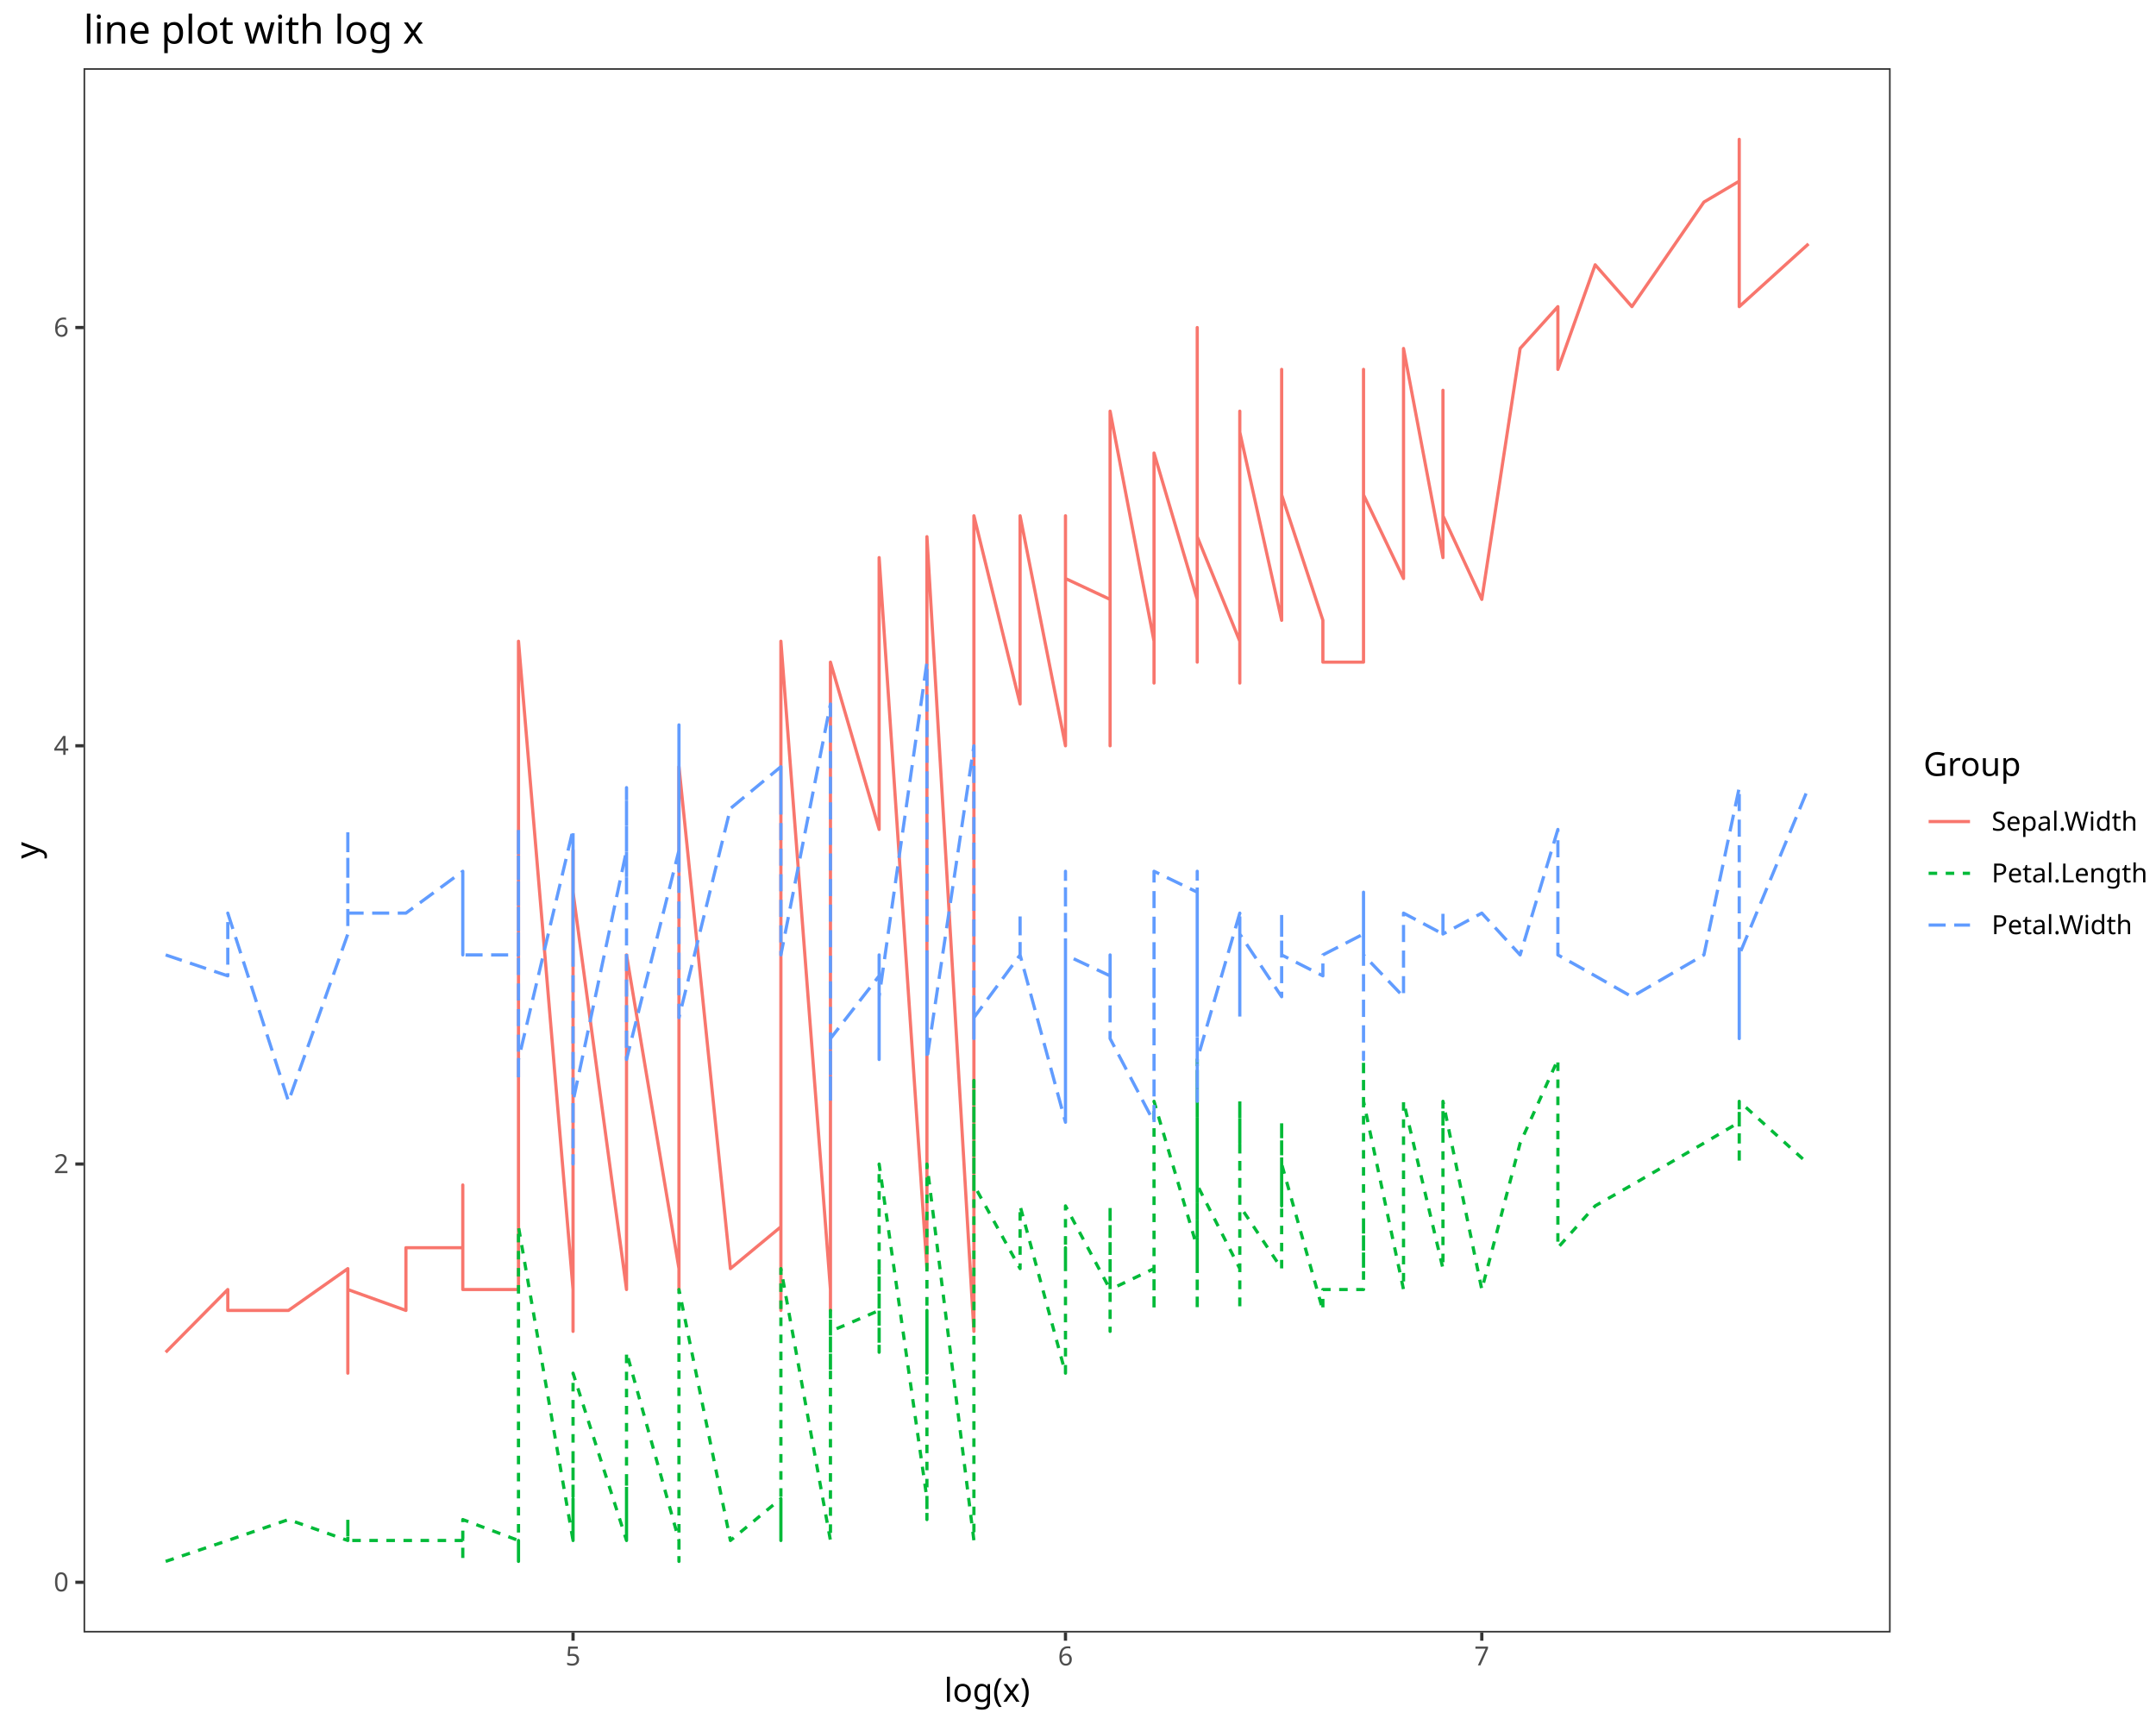
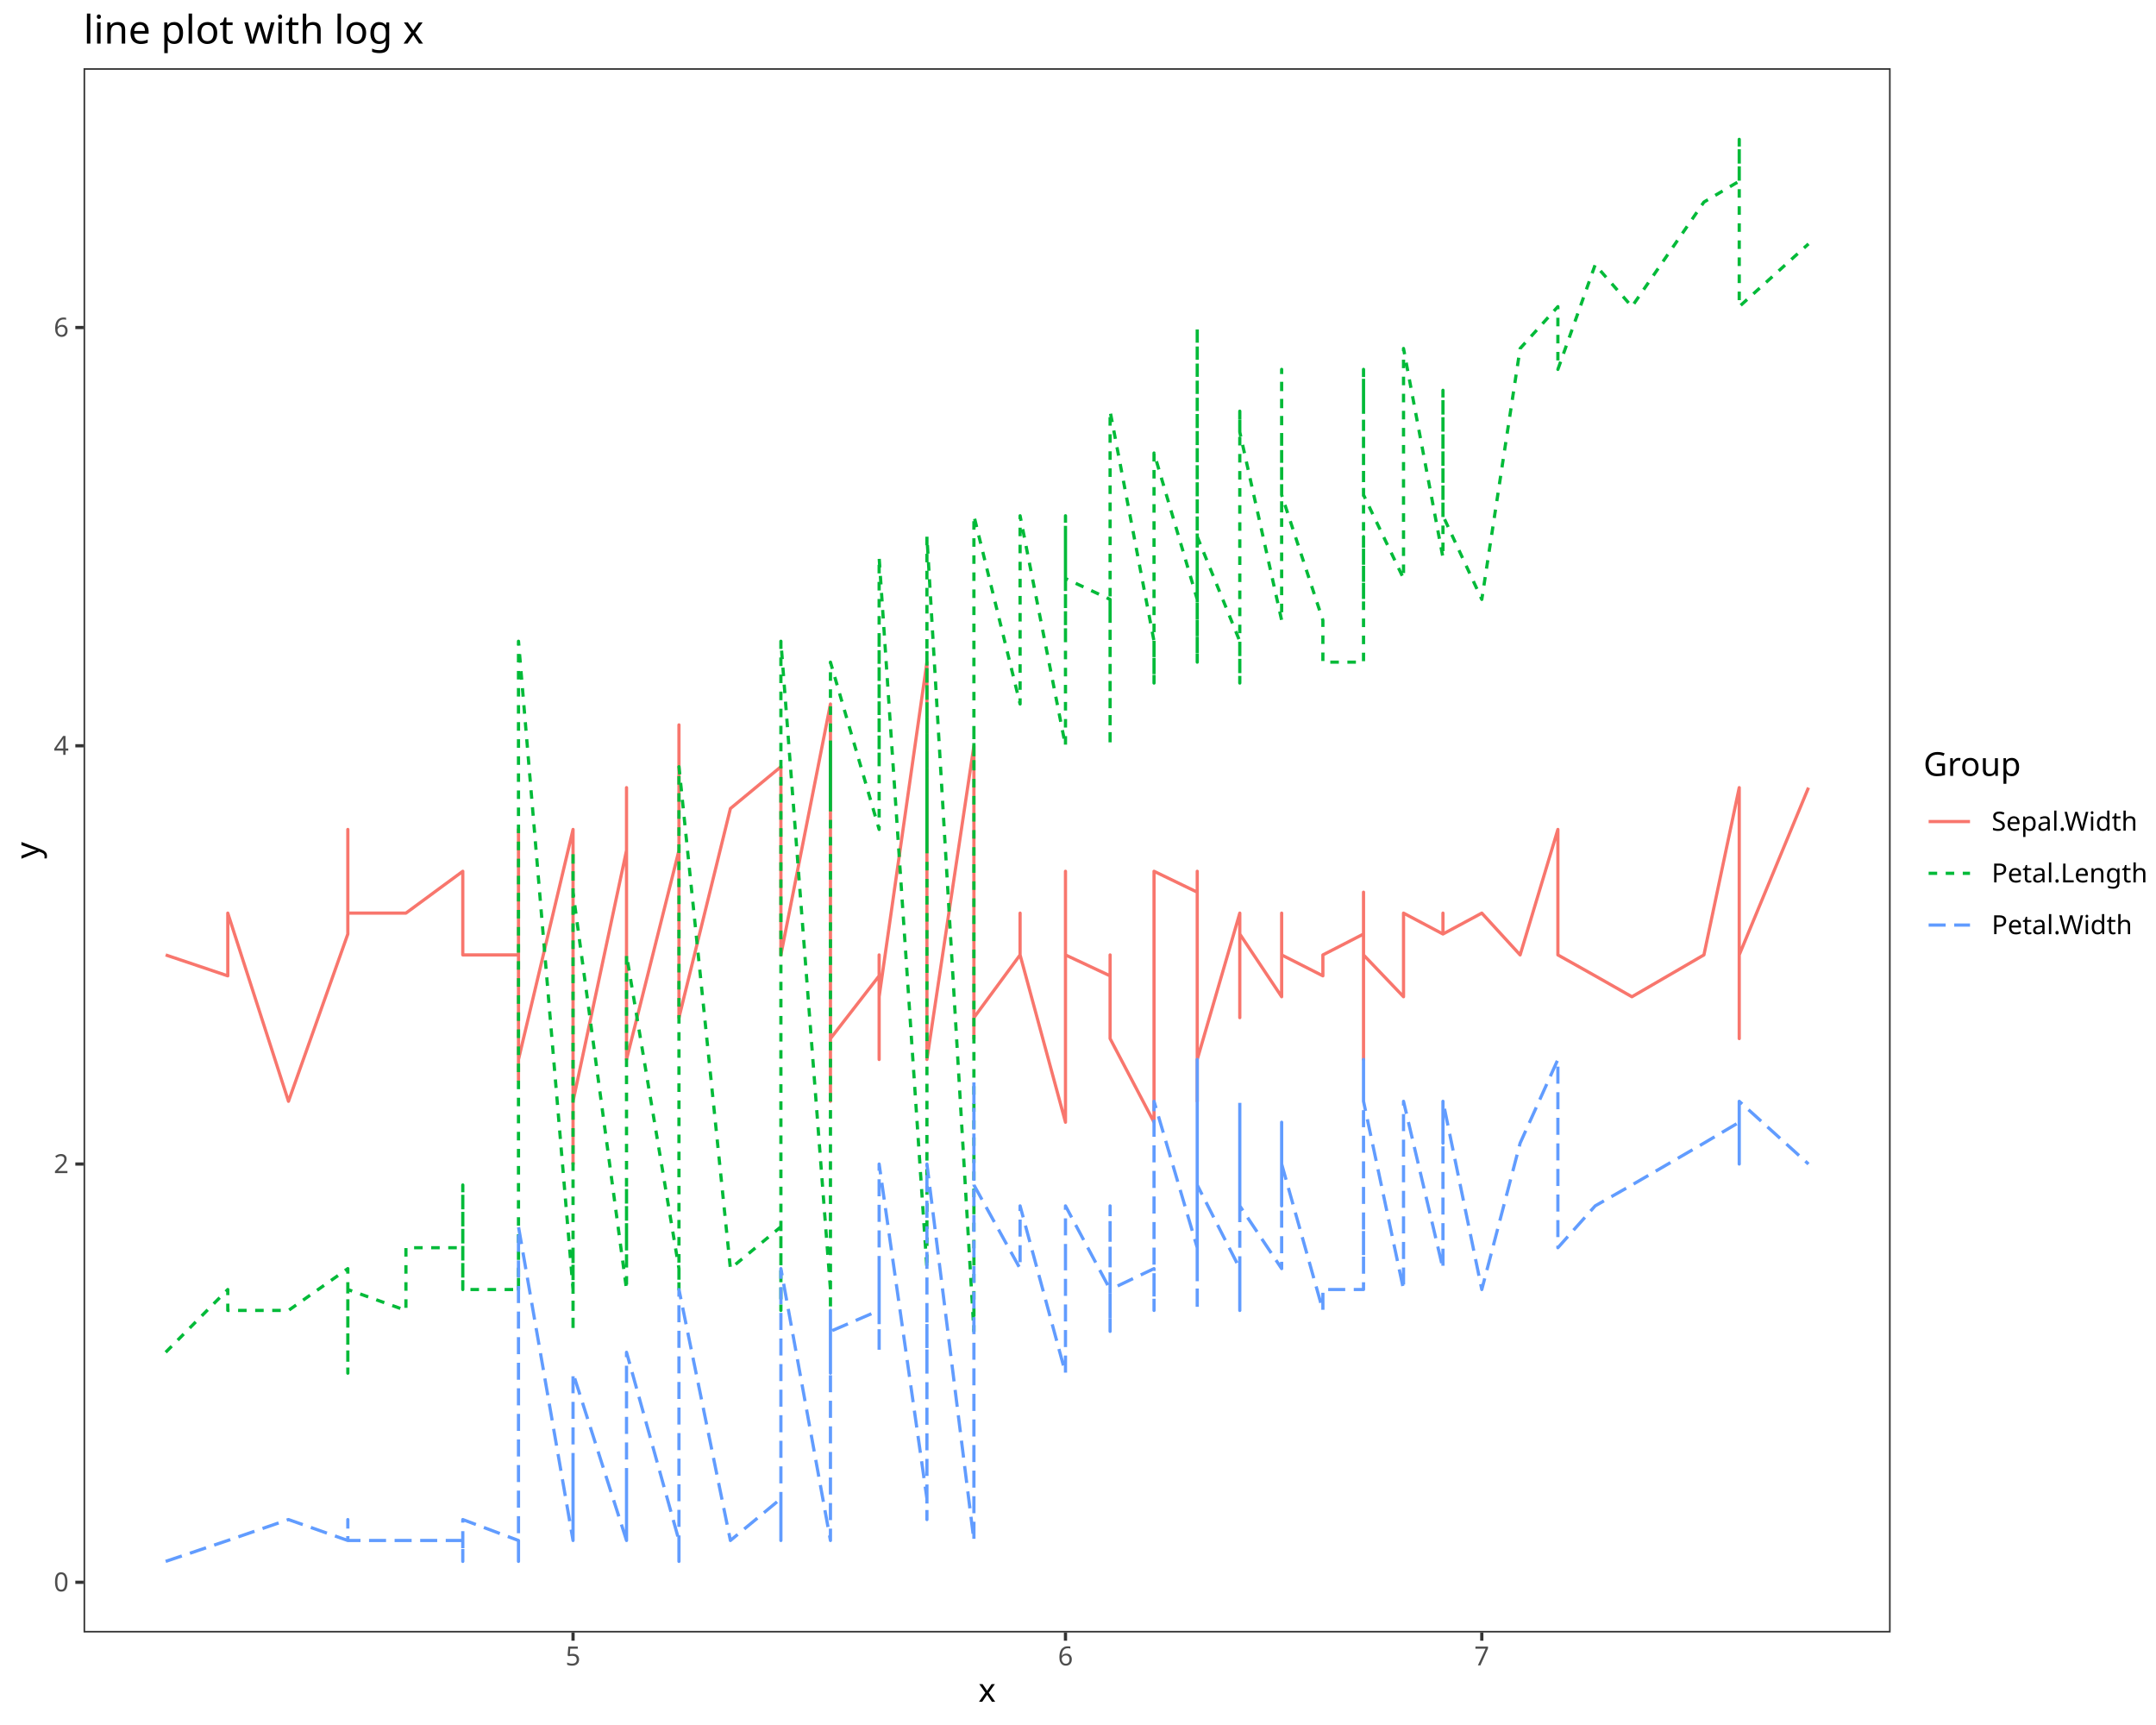
<svg xmlns="http://www.w3.org/2000/svg" class="svglite" data-engine-version="2.0" width="720.00pt" height="576.00pt" viewBox="0 0 720.00 576.00">
  <defs>
    <style type="text/css">
    .svglite line, .svglite polyline, .svglite polygon, .svglite path, .svglite rect, .svglite circle {
      fill: none;
      stroke: #000000;
      stroke-linecap: round;
      stroke-linejoin: round;
      stroke-miterlimit: 10.00;
    }
  </style>
  </defs>
  <rect width="100%" height="100%" style="stroke: none; fill: #FFFFFF;" />
  <defs>
    <clipPath id="cpMC4wMHw3MjAuMDB8MC4wMHw1NzYuMDA=">
      <rect x="0.00" y="0.00" width="720.00" height="576.00" />
    </clipPath>
  </defs>
  <g clip-path="url(#cpMC4wMHw3MjAuMDB8MC4wMHw1NzYuMDA=)">
    <rect x="0.00" y="0.00" width="720.00" height="576.00" style="stroke-width: 1.07; stroke: #FFFFFF; fill: #FFFFFF;" />
  </g>
  <defs>
    <clipPath id="cpMjcuOTB8NjMxLjM4fDIyLjc4fDU0NS4xMQ==">
      <rect x="27.90" y="22.78" width="603.48" height="522.33" />
    </clipPath>
  </defs>
  <g clip-path="url(#cpMjcuOTB8NjMxLjM4fDIyLjc4fDU0NS4xMQ==)">
    <rect x="27.90" y="22.78" width="603.48" height="522.33" style="stroke-width: 1.07; stroke: none; fill: #FFFFFF;" />
-     <polyline points="55.33,451.54 76.07,430.59 76.07,437.57 76.07,437.57 96.34,437.57 116.16,423.61 116.16,430.59 116.16,458.52 116.16,430.59 135.56,437.57 135.56,416.63 154.55,416.63 154.55,430.59 154.55,395.68 154.55,416.63 154.55,430.59 173.15,430.59 173.15,423.61 173.15,423.61 173.15,430.59 173.15,297.91 173.15,214.12 191.37,430.59 191.37,423.61 191.37,416.63 191.37,416.63 191.37,444.56 191.37,437.57 191.37,416.63 191.37,430.59 191.37,283.95 191.37,297.91 209.23,430.59 209.23,430.59 209.23,423.61 209.23,423.61 209.23,409.64 209.23,423.61 209.23,395.68 209.23,416.63 209.23,318.86 226.74,423.61 226.74,430.59 226.74,423.61 226.74,256.02 243.92,423.61 260.78,409.64 260.78,423.61 260.78,437.57 260.78,409.64 260.78,423.61 260.78,214.12 277.33,430.59 277.33,437.57 277.33,249.03 277.33,263.00 277.33,269.98 277.33,249.03 277.33,221.10 293.59,276.96 293.59,214.12 293.59,256.02 293.59,242.05 293.59,235.07 293.59,186.19 309.55,423.61 309.55,409.64 309.55,214.12 309.55,283.95 309.55,235.07 309.55,235.07 309.55,242.05 309.55,179.20 325.24,444.56 325.24,242.05 325.24,256.02 325.24,249.03 325.24,172.22 325.24,172.22 325.24,172.22 340.66,235.07 340.66,193.17 340.66,172.22 355.82,249.03 355.82,214.12 355.82,172.22 355.82,214.12 355.82,179.20 355.82,193.17 370.72,200.15 370.72,249.03 370.72,200.15 370.72,207.13 370.72,186.19 370.72,137.30 385.39,214.12 385.39,228.08 385.39,193.17 385.39,151.27 399.82,200.15 399.82,186.19 399.82,221.10 399.82,109.37 399.82,137.30 399.82,186.19 399.82,172.22 399.82,137.30 399.82,179.20 414.03,214.12 414.03,228.08 414.03,158.25 414.03,158.25 414.03,137.30 414.03,137.30 414.03,144.29 428.01,207.13 428.01,123.34 428.01,172.22 428.01,144.29 428.01,165.24 441.78,207.13 441.78,221.10 455.35,221.10 455.35,179.20 455.35,200.15 455.35,123.34 455.35,130.32 455.35,137.30 455.35,130.32 455.35,165.24 468.71,193.17 468.71,144.29 468.71,116.36 481.88,186.19 481.88,130.32 481.88,151.27 481.88,172.22 494.85,200.15 507.65,116.36 520.26,102.39 520.26,109.37 520.26,123.34 532.71,88.42 544.98,102.39 569.03,67.47 580.82,60.49 580.82,46.53 580.82,60.49 580.82,102.39 603.95,81.44 " style="stroke-width: 1.07; stroke: #F8766D; stroke-linecap: butt;" />
-     <polyline points="55.33,521.37 76.07,514.39 76.07,514.39 76.07,514.39 96.34,507.40 116.16,514.39 116.16,507.40 116.16,514.39 116.16,514.39 135.56,514.39 135.56,514.39 154.55,514.39 154.55,521.37 154.55,514.39 154.55,514.39 154.55,507.40 173.15,514.39 173.15,521.37 173.15,514.39 173.15,521.37 173.15,458.52 173.15,409.64 191.37,514.39 191.37,514.39 191.37,514.39 191.37,500.42 191.37,514.39 191.37,507.40 191.37,486.46 191.37,514.39 191.37,458.52 191.37,458.52 209.23,514.39 209.23,507.40 209.23,507.40 209.23,500.42 209.23,493.44 209.23,514.39 209.23,500.42 209.23,514.39 209.23,451.54 226.74,514.39 226.74,514.39 226.74,521.37 226.74,430.59 243.92,514.39 260.78,500.42 260.78,514.39 260.78,500.42 260.78,514.39 260.78,500.42 260.78,423.61 277.33,514.39 277.33,514.39 277.33,437.57 277.33,451.54 277.33,458.52 277.33,437.57 277.33,444.56 293.59,437.57 293.59,423.61 293.59,451.54 293.59,437.57 293.59,437.57 293.59,388.69 309.55,500.42 309.55,507.40 309.55,437.57 309.55,458.52 309.55,444.56 309.55,437.57 309.55,437.57 309.55,388.69 325.24,514.39 325.24,458.52 325.24,444.56 325.24,444.56 325.24,395.68 325.24,360.76 325.24,395.68 340.66,423.61 340.66,402.66 340.66,402.66 355.82,458.52 355.82,423.61 355.82,416.63 355.82,416.63 355.82,423.61 355.82,402.66 370.72,430.59 370.72,437.57 370.72,444.56 370.72,430.59 370.72,402.66 370.72,430.59 385.39,423.61 385.39,437.57 385.39,402.66 385.39,367.74 399.82,416.63 399.82,423.61 399.82,437.57 399.82,353.78 399.82,402.66 399.82,402.66 399.82,423.61 399.82,360.76 399.82,395.68 414.03,423.61 414.03,437.57 414.03,395.68 414.03,367.74 414.03,381.71 414.03,374.73 414.03,402.66 428.01,423.61 428.01,374.73 428.01,388.69 428.01,402.66 428.01,388.69 441.78,437.57 441.78,430.59 455.35,430.59 455.35,409.64 455.35,423.61 455.35,402.66 455.35,381.71 455.35,360.76 455.35,353.78 455.35,367.74 468.71,430.59 468.71,381.71 468.71,367.74 481.88,423.61 481.88,367.74 481.88,381.71 481.88,367.74 494.85,430.59 507.65,381.71 520.26,353.78 520.26,402.66 520.26,416.63 532.71,402.66 544.98,395.68 569.03,381.71 580.82,374.73 580.82,367.74 580.82,388.69 580.82,367.74 603.95,388.69 " style="stroke-width: 1.07; stroke: #00BA38; stroke-dasharray: 2.85,2.85; stroke-linecap: butt;" />
-     <polyline points="55.33,318.86 76.07,325.85 76.07,318.86 76.07,304.90 96.34,367.74 116.16,311.88 116.16,290.93 116.16,276.96 116.16,304.90 135.56,304.90 135.56,304.90 154.55,290.93 154.55,318.86 154.55,290.93 154.55,311.88 154.55,318.86 173.15,318.86 173.15,311.88 173.15,311.88 173.15,276.96 173.15,360.76 173.15,353.78 191.37,276.96 191.37,290.93 191.37,318.86 191.37,290.93 191.37,304.90 191.37,283.95 191.37,283.95 191.37,297.91 191.37,388.69 191.37,367.74 209.23,283.95 209.23,283.95 209.23,263.00 209.23,269.98 209.23,297.91 209.23,290.93 209.23,263.00 209.23,263.00 209.23,353.78 226.74,283.95 226.74,290.93 226.74,242.05 226.74,339.81 243.92,269.98 260.78,256.02 260.78,269.98 260.78,256.02 260.78,290.93 260.78,290.93 260.78,318.86 277.33,235.07 277.33,283.95 277.33,367.74 277.33,360.76 277.33,360.76 277.33,353.78 277.33,346.80 293.59,325.85 293.59,318.86 293.59,353.78 293.59,318.86 293.59,339.81 293.59,332.83 309.55,221.10 309.55,263.00 309.55,332.83 309.55,346.80 309.55,318.86 309.55,325.85 309.55,332.83 309.55,353.78 325.24,249.03 325.24,339.81 325.24,339.81 325.24,346.80 325.24,339.81 325.24,332.83 325.24,339.81 340.66,318.86 340.66,304.90 340.66,318.86 355.82,374.73 355.82,325.85 355.82,339.81 355.82,290.93 355.82,374.73 355.82,318.86 370.72,325.85 370.72,332.83 370.72,332.83 370.72,318.86 370.72,318.86 370.72,346.80 385.39,374.73 385.39,325.85 385.39,332.83 385.39,290.93 399.82,297.91 399.82,353.78 399.82,367.74 399.82,297.91 399.82,325.85 399.82,339.81 399.82,332.83 399.82,290.93 399.82,353.78 414.03,304.90 414.03,325.85 414.03,339.81 414.03,304.90 414.03,332.83 414.03,332.83 414.03,311.88 428.01,332.83 428.01,318.86 428.01,304.90 428.01,318.86 428.01,318.86 441.78,325.85 441.78,318.86 455.35,311.88 455.35,318.86 455.35,311.88 455.35,353.78 455.35,297.91 455.35,311.88 455.35,297.91 455.35,318.86 468.71,332.83 468.71,318.86 468.71,304.90 481.88,311.88 481.88,304.90 481.88,311.88 481.88,311.88 494.85,304.90 507.65,318.86 520.26,276.96 520.26,304.90 520.26,318.86 532.71,325.85 544.98,332.83 569.03,318.86 580.82,263.00 580.82,346.80 580.82,332.83 580.82,318.86 603.95,263.00 " style="stroke-width: 1.07; stroke: #619CFF; stroke-dasharray: 5.69,2.85; stroke-linecap: butt;" />
+     <polyline points="55.33,318.86 76.07,325.85 76.07,318.86 76.07,304.90 96.34,367.74 116.16,311.88 116.16,290.93 116.16,276.96 116.16,304.90 135.56,304.90 135.56,304.90 154.55,290.93 154.55,318.86 154.55,290.93 154.55,311.88 154.55,318.86 173.15,318.86 173.15,311.88 173.15,311.88 173.15,276.96 173.15,360.76 173.15,353.78 191.37,276.96 191.37,290.93 191.37,318.86 191.37,290.93 191.37,304.90 191.37,283.95 191.37,283.95 191.37,297.91 191.37,388.69 191.37,367.74 209.23,283.95 209.23,283.95 209.23,263.00 209.23,269.98 209.23,297.91 209.23,290.93 209.23,263.00 209.23,263.00 209.23,353.78 226.74,283.95 226.74,290.93 226.74,242.05 226.74,339.81 243.92,269.98 260.78,256.02 260.78,269.98 260.78,256.02 260.78,290.93 260.78,290.93 260.78,318.86 277.33,235.07 277.33,283.95 277.33,367.74 277.33,360.76 277.33,360.76 277.33,353.78 277.33,346.80 293.59,325.85 293.59,318.86 293.59,353.78 293.59,318.86 293.59,339.81 293.59,332.83 309.55,221.10 309.55,263.00 309.55,332.83 309.55,346.80 309.55,318.86 309.55,325.85 309.55,332.83 309.55,353.78 325.24,249.03 325.24,339.81 325.24,339.81 325.24,346.80 325.24,339.81 325.24,332.83 325.24,339.81 340.66,318.86 340.66,304.90 340.66,318.86 355.82,374.73 355.82,325.85 355.82,339.81 355.82,290.93 355.82,374.73 355.82,318.86 370.72,325.85 370.72,332.83 370.72,332.83 370.72,318.86 370.72,318.86 370.72,346.80 385.39,374.73 385.39,325.85 385.39,332.83 385.39,290.93 399.82,297.91 399.82,353.78 399.82,367.74 399.82,297.91 399.82,325.85 399.82,339.81 399.82,332.83 399.82,290.93 399.82,353.78 414.03,304.90 414.03,325.85 414.03,339.81 414.03,304.90 414.03,332.83 414.03,332.83 414.03,311.88 428.01,332.83 428.01,318.86 428.01,304.90 428.01,318.86 428.01,318.86 441.78,325.85 441.78,318.86 455.35,311.88 455.35,318.86 455.35,311.88 455.35,353.78 455.35,297.91 455.35,311.88 455.35,297.91 455.35,318.86 468.71,332.83 468.71,318.86 468.71,304.90 481.88,311.88 481.88,304.90 481.88,311.88 481.88,311.88 494.85,304.90 507.65,318.86 520.26,276.96 520.26,304.90 520.26,318.86 532.71,325.85 544.98,332.83 569.03,318.86 580.82,263.00 580.82,346.80 580.82,332.83 580.82,318.86 603.95,263.00 " style="stroke-width: 1.07; stroke: #F8766D; stroke-linecap: butt;" />
+     <polyline points="55.33,451.54 76.07,430.59 76.07,437.57 76.07,437.57 96.34,437.57 116.16,423.61 116.16,430.59 116.16,458.52 116.16,430.59 135.56,437.57 135.56,416.63 154.55,416.63 154.55,430.59 154.55,395.68 154.55,416.63 154.55,430.59 173.15,430.59 173.15,423.61 173.15,423.61 173.15,430.59 173.15,297.91 173.15,214.12 191.37,430.59 191.37,423.61 191.37,416.63 191.37,416.63 191.37,444.56 191.37,437.57 191.37,416.63 191.37,430.59 191.37,283.95 191.37,297.91 209.23,430.59 209.23,430.59 209.23,423.61 209.23,423.61 209.23,409.64 209.23,423.61 209.23,395.68 209.23,416.63 209.23,318.86 226.74,423.61 226.74,430.59 226.74,423.61 226.74,256.02 243.92,423.61 260.78,409.64 260.78,423.61 260.78,437.57 260.78,409.64 260.78,423.61 260.78,214.12 277.33,430.59 277.33,437.57 277.33,249.03 277.33,263.00 277.33,269.98 277.33,249.03 277.33,221.10 293.59,276.96 293.59,214.12 293.59,256.02 293.59,242.05 293.59,235.07 293.59,186.19 309.55,423.61 309.55,409.64 309.55,214.12 309.55,283.95 309.55,235.07 309.55,235.07 309.55,242.05 309.55,179.20 325.24,444.56 325.24,242.05 325.24,256.02 325.24,249.03 325.24,172.22 325.24,172.22 325.24,172.22 340.66,235.07 340.66,193.17 340.66,172.22 355.82,249.03 355.82,214.12 355.82,172.22 355.82,214.12 355.82,179.20 355.82,193.17 370.72,200.15 370.72,249.03 370.72,200.15 370.72,207.13 370.72,186.19 370.72,137.30 385.39,214.12 385.39,228.08 385.39,193.17 385.39,151.27 399.82,200.15 399.82,186.19 399.82,221.10 399.82,109.37 399.82,137.30 399.82,186.19 399.82,172.22 399.82,137.30 399.82,179.20 414.03,214.12 414.03,228.08 414.03,158.25 414.03,158.25 414.03,137.30 414.03,137.30 414.03,144.29 428.01,207.13 428.01,123.34 428.01,172.22 428.01,144.29 428.01,165.24 441.78,207.13 441.78,221.10 455.35,221.10 455.35,179.20 455.35,200.15 455.35,123.34 455.35,130.32 455.35,137.30 455.35,130.32 455.35,165.24 468.71,193.17 468.71,144.29 468.71,116.36 481.88,186.19 481.88,130.32 481.88,151.27 481.88,172.22 494.85,200.15 507.65,116.36 520.26,102.39 520.26,109.37 520.26,123.34 532.71,88.42 544.98,102.39 569.03,67.47 580.82,60.49 580.82,46.53 580.82,60.49 580.82,102.39 603.95,81.44 " style="stroke-width: 1.07; stroke: #00BA38; stroke-dasharray: 2.85,2.85; stroke-linecap: butt;" />
+     <polyline points="55.33,521.37 76.07,514.39 76.07,514.39 76.07,514.39 96.34,507.40 116.16,514.39 116.16,507.40 116.16,514.39 116.16,514.39 135.56,514.39 135.56,514.39 154.55,514.39 154.55,521.37 154.55,514.39 154.55,514.39 154.55,507.40 173.15,514.39 173.15,521.37 173.15,514.39 173.15,521.37 173.15,458.52 173.15,409.64 191.37,514.39 191.37,514.39 191.37,514.39 191.37,500.42 191.37,514.39 191.37,507.40 191.37,486.46 191.37,514.39 191.37,458.52 191.37,458.52 209.23,514.39 209.23,507.40 209.23,507.40 209.23,500.42 209.23,493.44 209.23,514.39 209.23,500.42 209.23,514.39 209.23,451.54 226.74,514.39 226.74,514.39 226.74,521.37 226.74,430.59 243.92,514.39 260.78,500.42 260.78,514.39 260.78,500.42 260.78,514.39 260.78,500.42 260.78,423.61 277.33,514.39 277.33,514.39 277.33,437.57 277.33,451.54 277.33,458.52 277.33,437.57 277.33,444.56 293.59,437.57 293.59,423.61 293.59,451.54 293.59,437.57 293.59,437.57 293.59,388.69 309.55,500.42 309.55,507.40 309.55,437.57 309.55,458.52 309.55,444.56 309.55,437.57 309.55,437.57 309.55,388.69 325.24,514.39 325.24,458.52 325.24,444.56 325.24,444.56 325.24,395.68 325.24,360.76 325.24,395.68 340.66,423.61 340.66,402.66 340.66,402.66 355.82,458.52 355.82,423.61 355.82,416.63 355.82,416.63 355.82,423.61 355.82,402.66 370.72,430.59 370.72,437.57 370.72,444.56 370.72,430.59 370.72,402.66 370.72,430.59 385.39,423.61 385.39,437.57 385.39,402.66 385.39,367.74 399.82,416.63 399.82,423.61 399.82,437.57 399.82,353.78 399.82,402.66 399.82,402.66 399.82,423.61 399.82,360.76 399.82,395.68 414.03,423.61 414.03,437.57 414.03,395.68 414.03,367.74 414.03,381.71 414.03,374.73 414.03,402.66 428.01,423.61 428.01,374.73 428.01,388.69 428.01,402.66 428.01,388.69 441.78,437.57 441.78,430.59 455.35,430.59 455.35,409.64 455.35,423.61 455.35,402.66 455.35,381.71 455.35,360.76 455.35,353.78 455.35,367.74 468.71,430.59 468.71,381.71 468.71,367.74 481.88,423.61 481.88,367.74 481.88,381.71 481.88,367.74 494.85,430.59 507.65,381.71 520.26,353.78 520.26,402.66 520.26,416.63 532.71,402.66 544.98,395.68 569.03,381.71 580.82,374.73 580.82,367.74 580.82,388.69 580.82,367.74 603.95,388.69 " style="stroke-width: 1.07; stroke: #619CFF; stroke-dasharray: 5.69,2.85; stroke-linecap: butt;" />
    <rect x="27.90" y="22.78" width="603.48" height="522.33" style="stroke-width: 1.07; stroke: #333333;" />
  </g>
  <g clip-path="url(#cpMC4wMHw3MjAuMDB8MC4wMHw1NzYuMDA=)">
    <text x="22.97" y="531.38" text-anchor="end" style="font-size: 8.80px; fill: #4D4D4D; font-family: sans;" textLength="4.89px" lengthAdjust="spacingAndGlyphs">0</text>
    <text x="22.97" y="391.72" text-anchor="end" style="font-size: 8.80px; fill: #4D4D4D; font-family: sans;" textLength="4.89px" lengthAdjust="spacingAndGlyphs">2</text>
    <text x="22.97" y="252.06" text-anchor="end" style="font-size: 8.80px; fill: #4D4D4D; font-family: sans;" textLength="4.89px" lengthAdjust="spacingAndGlyphs">4</text>
    <text x="22.97" y="112.40" text-anchor="end" style="font-size: 8.80px; fill: #4D4D4D; font-family: sans;" textLength="4.89px" lengthAdjust="spacingAndGlyphs">6</text>
    <polyline points="25.16,528.35 27.90,528.35 " style="stroke-width: 1.07; stroke: #333333; stroke-linecap: butt;" />
    <polyline points="25.16,388.69 27.90,388.69 " style="stroke-width: 1.07; stroke: #333333; stroke-linecap: butt;" />
    <polyline points="25.16,249.03 27.90,249.03 " style="stroke-width: 1.07; stroke: #333333; stroke-linecap: butt;" />
    <polyline points="25.16,109.37 27.90,109.37 " style="stroke-width: 1.07; stroke: #333333; stroke-linecap: butt;" />
    <polyline points="191.37,547.85 191.37,545.11 " style="stroke-width: 1.07; stroke: #333333; stroke-linecap: butt;" />
    <polyline points="355.82,547.85 355.82,545.11 " style="stroke-width: 1.07; stroke: #333333; stroke-linecap: butt;" />
    <polyline points="494.85,547.85 494.85,545.11 " style="stroke-width: 1.07; stroke: #333333; stroke-linecap: butt;" />
    <text x="191.37" y="556.10" text-anchor="middle" style="font-size: 8.80px; fill: #4D4D4D; font-family: sans;" textLength="4.89px" lengthAdjust="spacingAndGlyphs">5</text>
    <text x="355.82" y="556.10" text-anchor="middle" style="font-size: 8.80px; fill: #4D4D4D; font-family: sans;" textLength="4.89px" lengthAdjust="spacingAndGlyphs">6</text>
    <text x="494.85" y="556.10" text-anchor="middle" style="font-size: 8.80px; fill: #4D4D4D; font-family: sans;" textLength="4.89px" lengthAdjust="spacingAndGlyphs">7</text>
-     <text x="329.64" y="568.24" text-anchor="middle" style="font-size: 11.00px; font-family: sans;" textLength="27.51px" lengthAdjust="spacingAndGlyphs">log(x)</text>
+     <text x="329.64" y="568.24" text-anchor="middle" style="font-size: 11.00px; font-family: sans;" textLength="5.50px" lengthAdjust="spacingAndGlyphs">x</text>
    <text transform="translate(13.05,283.95) rotate(-90)" text-anchor="middle" style="font-size: 11.00px; font-family: sans;" textLength="5.50px" lengthAdjust="spacingAndGlyphs">y</text>
    <rect x="642.34" y="250.36" width="72.18" height="67.17" style="stroke-width: 1.07; stroke: none; fill: #FFFFFF;" />
    <text x="642.34" y="259.07" style="font-size: 11.00px; font-family: sans;" textLength="30.58px" lengthAdjust="spacingAndGlyphs">Group</text>
    <rect x="642.34" y="265.69" width="17.28" height="17.28" style="stroke-width: 1.07; stroke: none; fill: #FFFFFF;" />
    <line x1="644.07" y1="274.33" x2="657.89" y2="274.33" style="stroke-width: 1.07; stroke: #F8766D; stroke-linecap: butt;" />
    <rect x="642.34" y="282.97" width="17.28" height="17.28" style="stroke-width: 1.07; stroke: none; fill: #FFFFFF;" />
    <line x1="644.07" y1="291.61" x2="657.89" y2="291.61" style="stroke-width: 1.07; stroke: #00BA38; stroke-dasharray: 2.85,2.85; stroke-linecap: butt;" />
    <rect x="642.34" y="300.25" width="17.28" height="17.28" style="stroke-width: 1.07; stroke: none; fill: #FFFFFF;" />
    <line x1="644.07" y1="308.89" x2="657.89" y2="308.89" style="stroke-width: 1.07; stroke: #619CFF; stroke-dasharray: 5.69,2.85; stroke-linecap: butt;" />
    <text x="665.10" y="277.36" style="font-size: 8.80px; font-family: sans;" textLength="47.45px" lengthAdjust="spacingAndGlyphs">Sepal.Width</text>
    <text x="665.10" y="294.64" style="font-size: 8.80px; font-family: sans;" textLength="49.42px" lengthAdjust="spacingAndGlyphs">Petal.Length</text>
    <text x="665.10" y="311.92" style="font-size: 8.80px; font-family: sans;" textLength="45.00px" lengthAdjust="spacingAndGlyphs">Petal.Width</text>
    <text x="27.90" y="14.56" style="font-size: 13.20px; font-family: sans;" textLength="104.19px" lengthAdjust="spacingAndGlyphs">line plot with log x</text>
  </g>
</svg>
